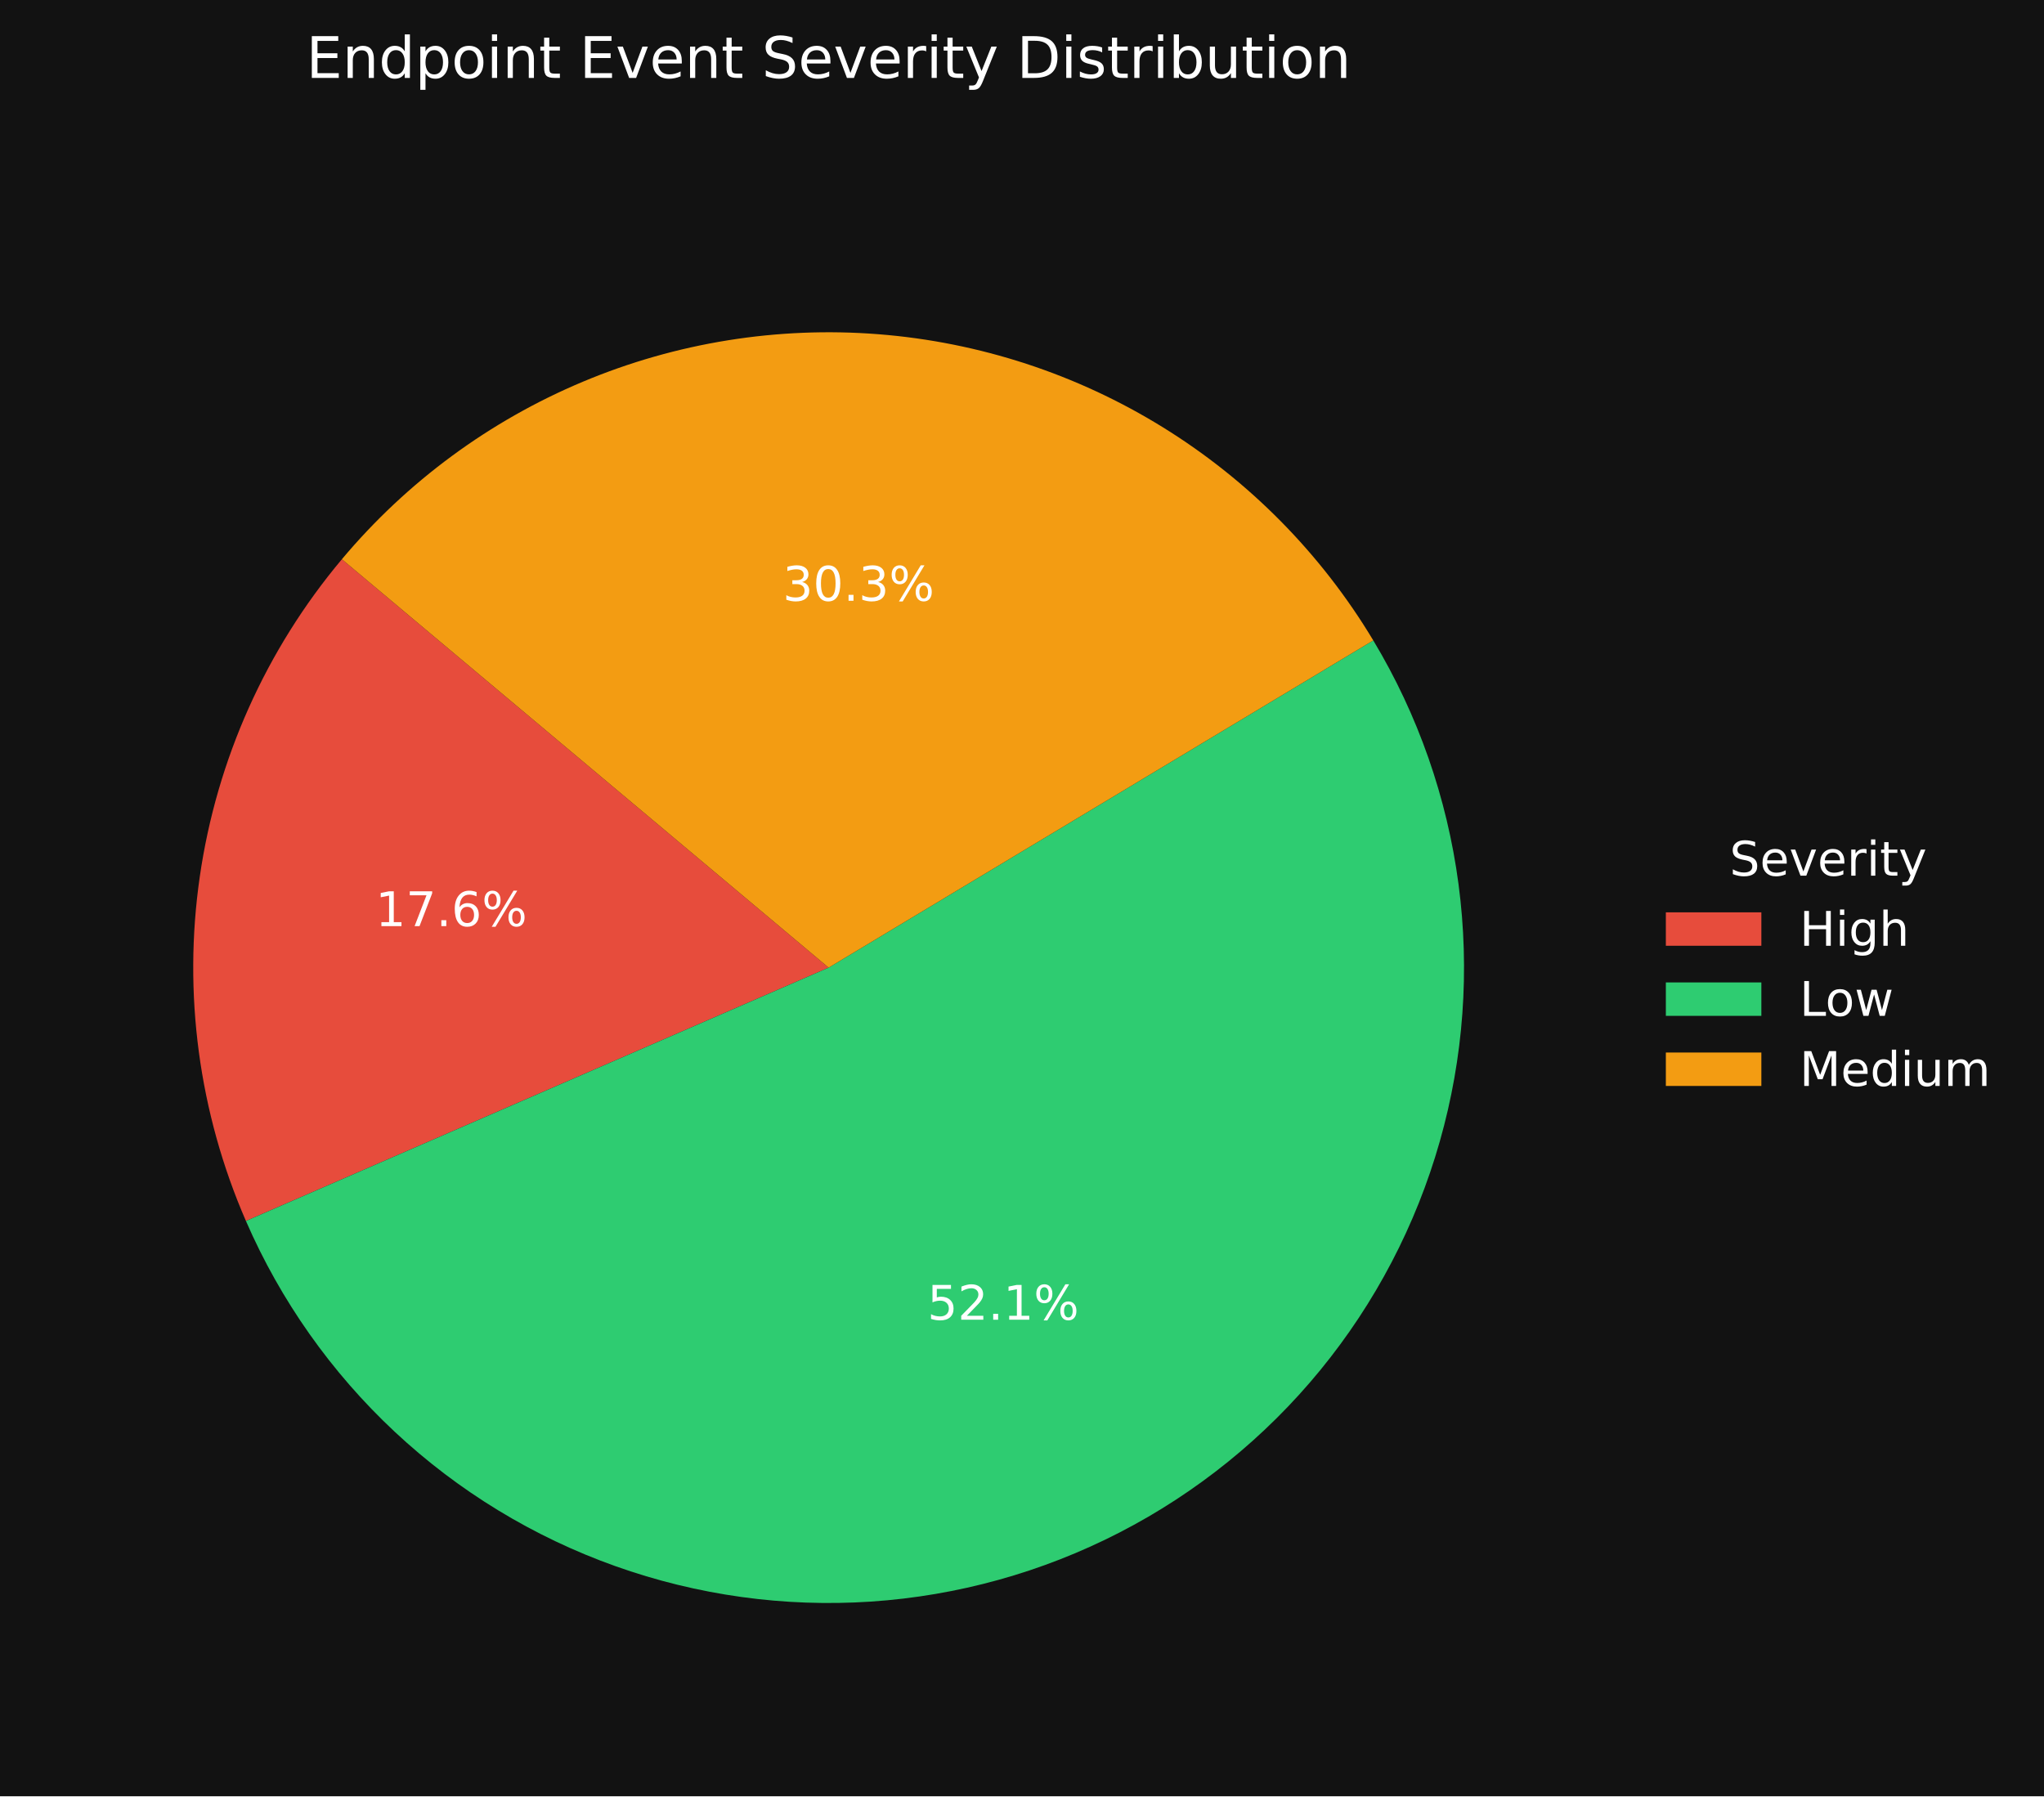
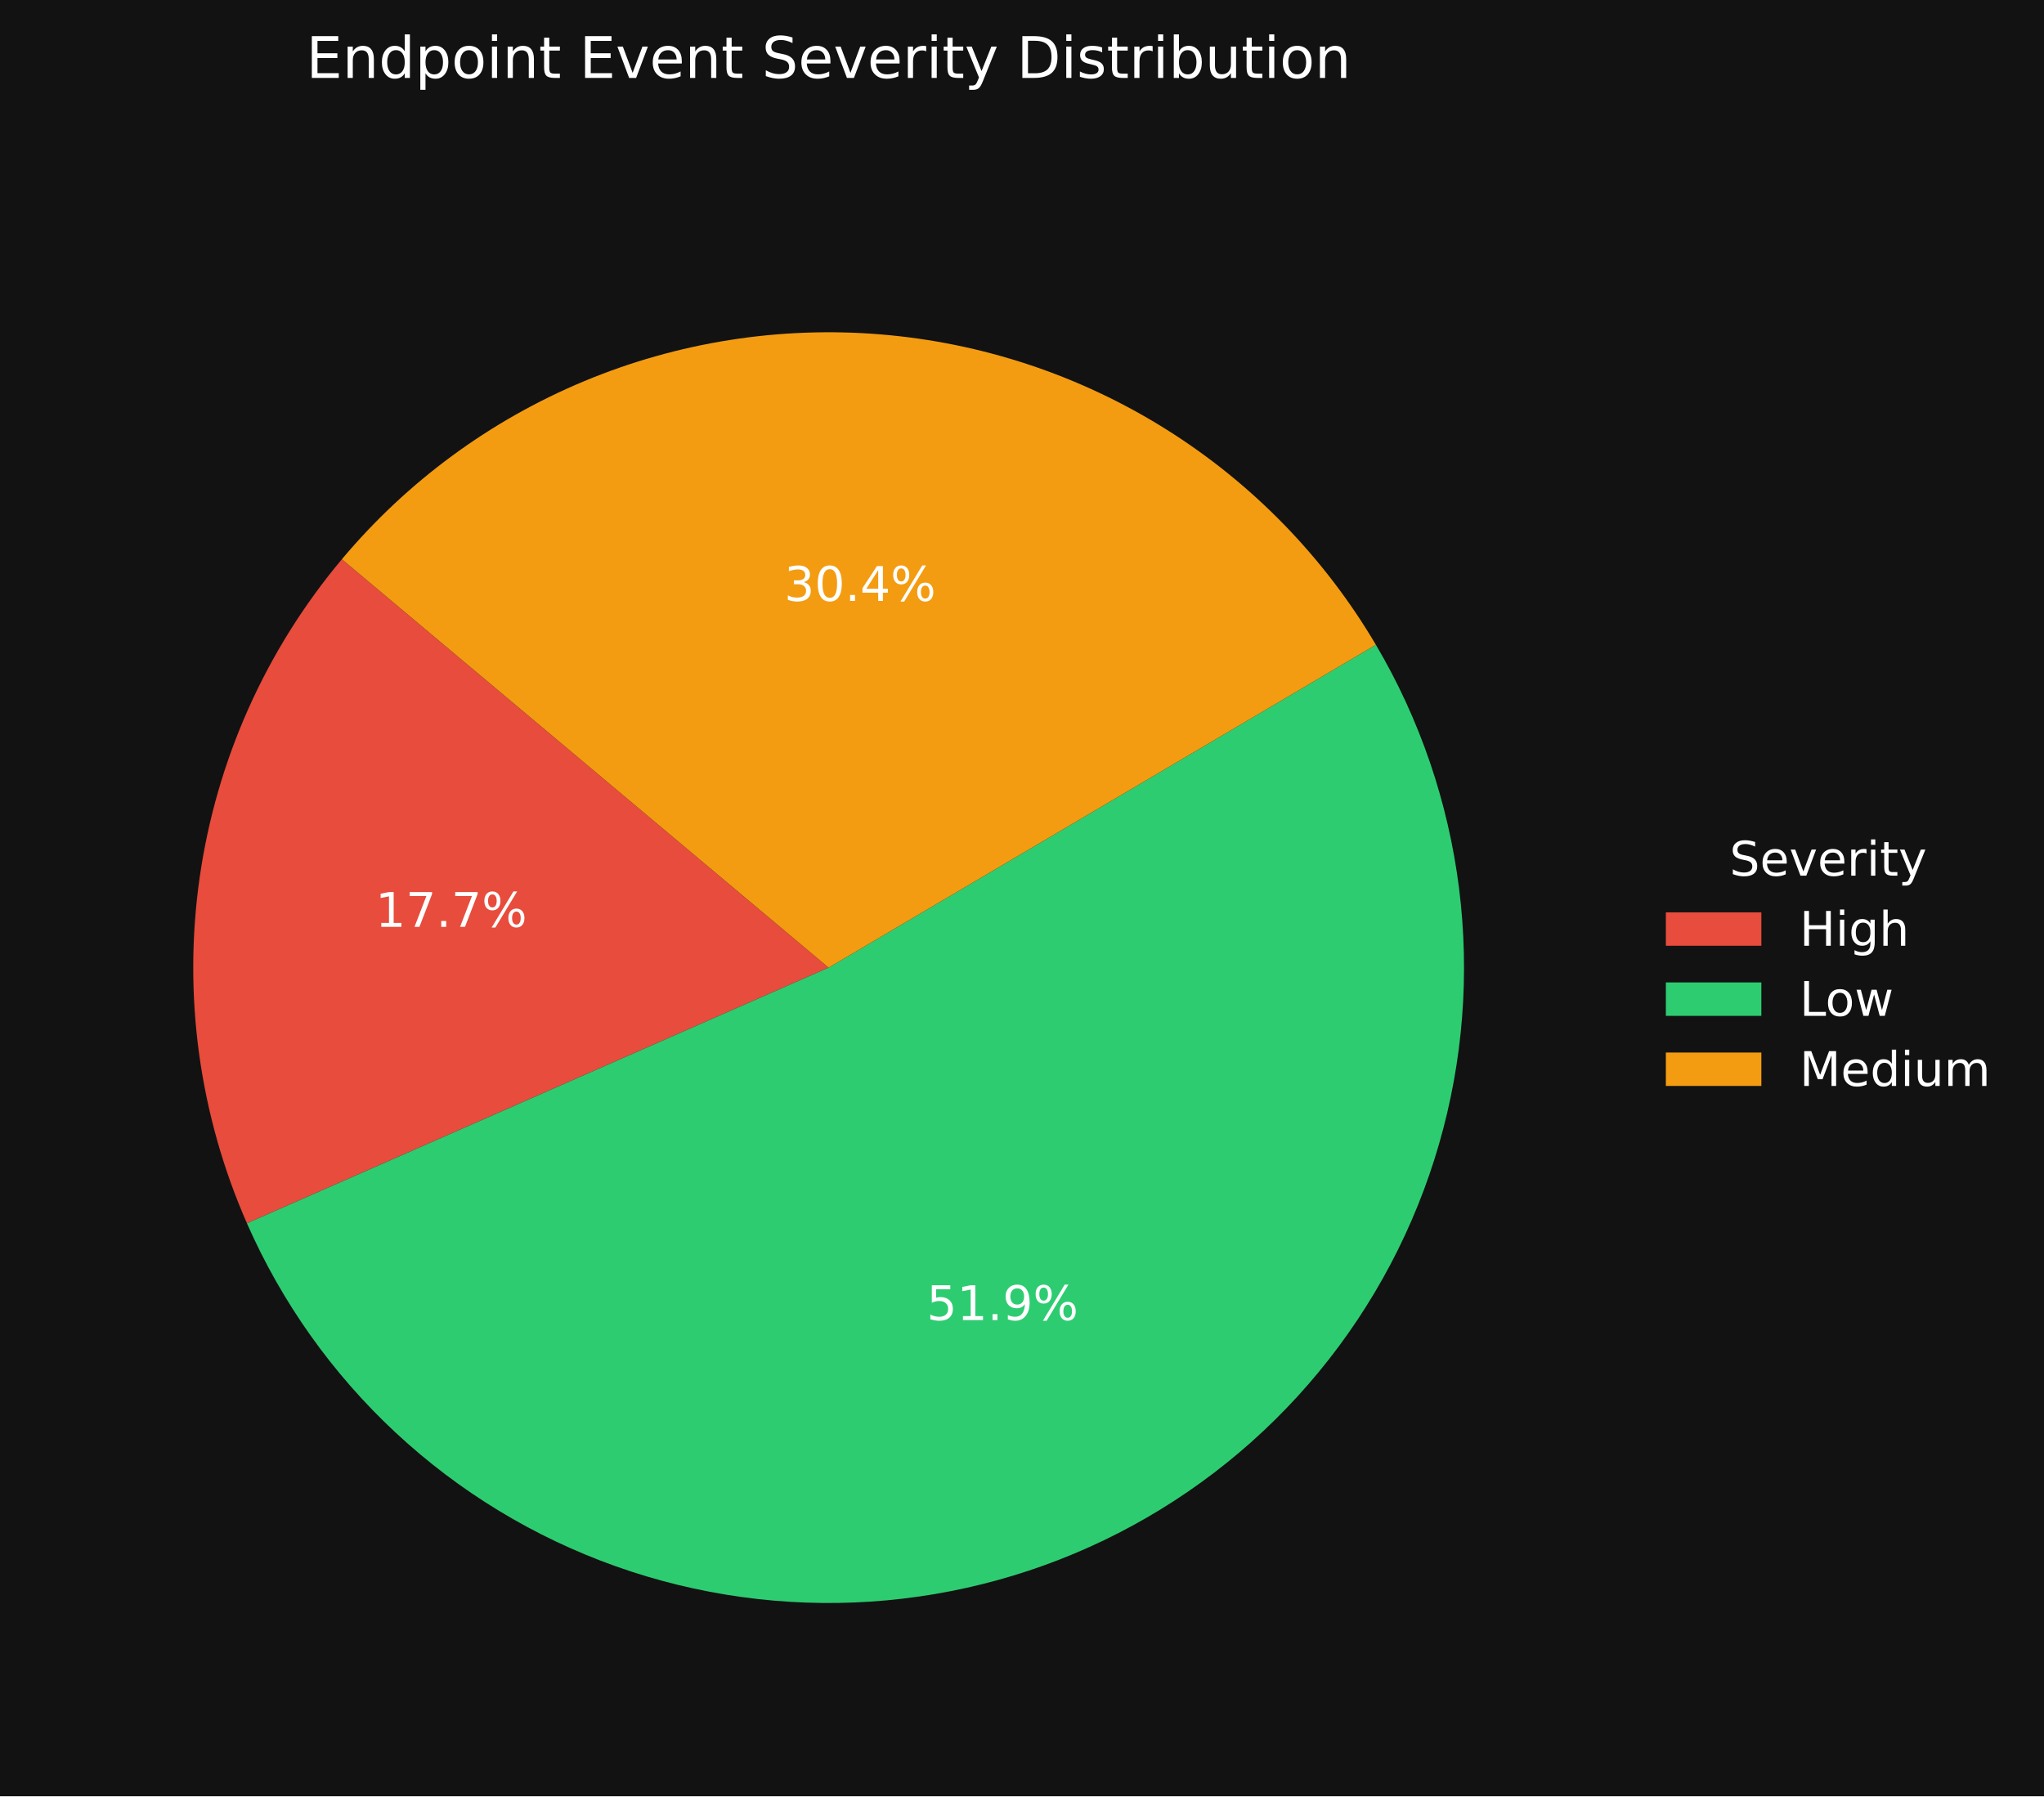
<svg xmlns="http://www.w3.org/2000/svg" xmlns:xlink="http://www.w3.org/1999/xlink" width="428.026pt" height="376.158pt" viewBox="0 0 428.026 376.158" version="1.1">
  <defs>
    <style type="text/css">*{stroke-linejoin: round; stroke-linecap: butt}</style>
  </defs>
  <g id="figure_1">
    <g id="patch_1">
      <path d="M 0 376.158  L 428.026 376.158  L 428.026 -0  L 0 -0  z " style="fill: #121212" />
    </g>
    <g id="axes_1">
      <g id="patch_2">
-         <path d="M 71.593 117.111  C 55.695 136.058 45.39 159.068 41.841 183.546  C 38.292 208.023 41.637 233.012 51.5 255.694  L 173.52 202.638  z " style="fill: #e74c3c" />
+         <path d="M 71.593 117.111  C 55.637 136.128 45.316 159.235 41.803 183.81  C 38.29 208.384 41.724 233.458 51.713 256.183  L 173.52 202.638  z " style="fill: #e74c3c" />
      </g>
      <g id="patch_3">
-         <path d="M 51.5 255.694  C 58.759 272.39 69.369 287.419 82.67 299.85  C 95.971 312.281 111.683 321.85 128.831 327.965  C 145.98 334.08 164.202 336.61 182.367 335.4  C 200.533 334.189 218.258 329.263 234.443 320.927  C 250.628 312.591 264.931 301.022 276.466 286.936  C 288 272.85 296.521 256.546 301.501 239.034  C 306.481 221.523 307.815 203.174 305.419 185.127  C 303.023 167.08 296.948 149.715 287.571 134.109  L 173.52 202.638  z " style="fill: #2ecc71" />
+         <path d="M 51.713 256.183  C 59.013 272.788 69.631 287.726 82.914 300.077  C 96.197 312.429 111.866 321.935 128.957 328.01  C 146.048 334.085 164.202 336.601 182.301 335.404  C 200.399 334.207 218.064 329.322 234.206 321.049  C 250.348 312.776 264.629 301.29 276.169 287.296  C 287.71 273.303 296.268 257.097 301.317 239.675  C 306.366 222.254 307.8 203.982 305.53 185.987  C 303.26 167.991 297.334 150.648 288.117 135.026  L 173.52 202.638  z " style="fill: #2ecc71" />
      </g>
      <g id="patch_4">
-         <path d="M 287.571 134.109  C 276.656 115.943 261.557 100.646 243.536 89.494  C 225.515 78.342 205.087 71.655 183.96 69.992  C 162.832 68.33 141.61 71.738 122.066 79.934  C 102.522 88.129 85.216 100.877 71.593 117.111  L 173.52 202.638  z " style="fill: #f39c12" />
+         <path d="M 288.117 135.026  C 277.302 116.696 262.246 101.225 244.215 89.917  C 226.185 78.609 205.702 71.79 184.491 70.035  C 163.281 68.28 141.956 71.64 122.312 79.831  C 102.668 88.022 85.274 100.808 71.593 117.111  L 173.52 202.638  z " style="fill: #f39c12" />
      </g>
      <g id="matplotlib.axis_1" />
      <g id="matplotlib.axis_2" />
      <g id="text_1">
-         <g style="fill: #ffffff" transform="translate(78.62897 193.942) scale(0.1 -0.1)">
+         <g style="fill: #ffffff" transform="translate(78.60616 194.1004) scale(0.1 -0.1)">
          <defs>
            <path id="DejaVuSans-31" d="M 794 531  L 1825 531  L 1825 4091  L 703 3866  L 703 4441  L 1819 4666  L 2450 4666  L 2450 531  L 3481 531  L 3481 0  L 794 0  L 794 531  z " transform="scale(0.015625)" />
            <path id="DejaVuSans-37" d="M 525 4666  L 3525 4666  L 3525 4397  L 1831 0  L 1172 0  L 2766 4134  L 525 4134  L 525 4666  z " transform="scale(0.015625)" />
            <path id="DejaVuSans-2e" d="M 684 794  L 1344 794  L 1344 0  L 684 0  L 684 794  z " transform="scale(0.015625)" />
-             <path id="DejaVuSans-36" d="M 2113 2584  Q 1688 2584 1439 2293  Q 1191 2003 1191 1497  Q 1191 994 1439 701  Q 1688 409 2113 409  Q 2538 409 2786 701  Q 3034 994 3034 1497  Q 3034 2003 2786 2293  Q 2538 2584 2113 2584  z M 3366 4563  L 3366 3988  Q 3128 4100 2886 4159  Q 2644 4219 2406 4219  Q 1781 4219 1451 3797  Q 1122 3375 1075 2522  Q 1259 2794 1537 2939  Q 1816 3084 2150 3084  Q 2853 3084 3261 2657  Q 3669 2231 3669 1497  Q 3669 778 3244 343  Q 2819 -91 2113 -91  Q 1303 -91 875 529  Q 447 1150 447 2328  Q 447 3434 972 4092  Q 1497 4750 2381 4750  Q 2619 4750 2861 4703  Q 3103 4656 3366 4563  z " transform="scale(0.015625)" />
            <path id="DejaVuSans-25" d="M 4653 2053  Q 4381 2053 4226 1822  Q 4072 1591 4072 1178  Q 4072 772 4226 539  Q 4381 306 4653 306  Q 4919 306 5073 539  Q 5228 772 5228 1178  Q 5228 1588 5073 1820  Q 4919 2053 4653 2053  z M 4653 2450  Q 5147 2450 5437 2106  Q 5728 1763 5728 1178  Q 5728 594 5436 251  Q 5144 -91 4653 -91  Q 4153 -91 3862 251  Q 3572 594 3572 1178  Q 3572 1766 3864 2108  Q 4156 2450 4653 2450  z M 1428 4353  Q 1159 4353 1004 4120  Q 850 3888 850 3481  Q 850 3069 1003 2837  Q 1156 2606 1428 2606  Q 1700 2606 1854 2837  Q 2009 3069 2009 3481  Q 2009 3884 1853 4118  Q 1697 4353 1428 4353  z M 4250 4750  L 4750 4750  L 1831 -91  L 1331 -91  L 4250 4750  z M 1428 4750  Q 1922 4750 2215 4408  Q 2509 4066 2509 3481  Q 2509 2891 2217 2550  Q 1925 2209 1428 2209  Q 931 2209 642 2551  Q 353 2894 353 3481  Q 353 4063 643 4406  Q 934 4750 1428 4750  z " transform="scale(0.015625)" />
          </defs>
          <use xlink:href="#DejaVuSans-31" />
          <use xlink:href="#DejaVuSans-37" transform="translate(63.62305 0)" />
          <use xlink:href="#DejaVuSans-2e" transform="translate(127.2461 0)" />
-           <use xlink:href="#DejaVuSans-36" transform="translate(159.0332 0)" />
+           <use xlink:href="#DejaVuSans-37" transform="translate(159.0332 0)" />
          <use xlink:href="#DejaVuSans-25" transform="translate(222.6562 0)" />
        </g>
      </g>
      <g id="text_2">
-         <g style="fill: #ffffff" transform="translate(194.1901 276.3709) scale(0.1 -0.1)">
+         <g style="fill: #ffffff" transform="translate(194.0478 276.4441) scale(0.1 -0.1)">
          <defs>
            <path id="DejaVuSans-35" d="M 691 4666  L 3169 4666  L 3169 4134  L 1269 4134  L 1269 2991  Q 1406 3038 1543 3061  Q 1681 3084 1819 3084  Q 2600 3084 3056 2656  Q 3513 2228 3513 1497  Q 3513 744 3044 326  Q 2575 -91 1722 -91  Q 1428 -91 1123 -41  Q 819 9 494 109  L 494 744  Q 775 591 1075 516  Q 1375 441 1709 441  Q 2250 441 2565 725  Q 2881 1009 2881 1497  Q 2881 1984 2565 2268  Q 2250 2553 1709 2553  Q 1456 2553 1204 2497  Q 953 2441 691 2322  L 691 4666  z " transform="scale(0.015625)" />
-             <path id="DejaVuSans-32" d="M 1228 531  L 3431 531  L 3431 0  L 469 0  L 469 531  Q 828 903 1448 1529  Q 2069 2156 2228 2338  Q 2531 2678 2651 2914  Q 2772 3150 2772 3378  Q 2772 3750 2511 3984  Q 2250 4219 1831 4219  Q 1534 4219 1204 4116  Q 875 4013 500 3803  L 500 4441  Q 881 4594 1212 4672  Q 1544 4750 1819 4750  Q 2544 4750 2975 4387  Q 3406 4025 3406 3419  Q 3406 3131 3298 2873  Q 3191 2616 2906 2266  Q 2828 2175 2409 1742  Q 1991 1309 1228 531  z " transform="scale(0.015625)" />
+             <path id="DejaVuSans-39" d="M 703 97  L 703 672  Q 941 559 1184 500  Q 1428 441 1663 441  Q 2288 441 2617 861  Q 2947 1281 2994 2138  Q 2813 1869 2534 1725  Q 2256 1581 1919 1581  Q 1219 1581 811 2004  Q 403 2428 403 3163  Q 403 3881 828 4315  Q 1253 4750 1959 4750  Q 2769 4750 3195 4129  Q 3622 3509 3622 2328  Q 3622 1225 3098 567  Q 2575 -91 1691 -91  Q 1453 -91 1209 -44  Q 966 3 703 97  z M 1959 2075  Q 2384 2075 2632 2365  Q 2881 2656 2881 3163  Q 2881 3666 2632 3958  Q 2384 4250 1959 4250  Q 1534 4250 1286 3958  Q 1038 3666 1038 3163  Q 1038 2656 1286 2365  Q 1534 2075 1959 2075  z " transform="scale(0.015625)" />
          </defs>
          <use xlink:href="#DejaVuSans-35" />
-           <use xlink:href="#DejaVuSans-32" transform="translate(63.62305 0)" />
+           <use xlink:href="#DejaVuSans-31" transform="translate(63.62305 0)" />
          <use xlink:href="#DejaVuSans-2e" transform="translate(127.2461 0)" />
-           <use xlink:href="#DejaVuSans-31" transform="translate(159.0332 0)" />
+           <use xlink:href="#DejaVuSans-39" transform="translate(159.0332 0)" />
          <use xlink:href="#DejaVuSans-25" transform="translate(222.6562 0)" />
        </g>
      </g>
      <g id="text_3">
-         <g style="fill: #ffffff" transform="translate(163.9001 125.81) scale(0.1 -0.1)">
+         <g style="fill: #ffffff" transform="translate(164.2191 125.8358) scale(0.1 -0.1)">
          <defs>
            <path id="DejaVuSans-33" d="M 2597 2516  Q 3050 2419 3304 2112  Q 3559 1806 3559 1356  Q 3559 666 3084 287  Q 2609 -91 1734 -91  Q 1441 -91 1130 -33  Q 819 25 488 141  L 488 750  Q 750 597 1062 519  Q 1375 441 1716 441  Q 2309 441 2620 675  Q 2931 909 2931 1356  Q 2931 1769 2642 2001  Q 2353 2234 1838 2234  L 1294 2234  L 1294 2753  L 1863 2753  Q 2328 2753 2575 2939  Q 2822 3125 2822 3475  Q 2822 3834 2567 4026  Q 2313 4219 1838 4219  Q 1578 4219 1281 4162  Q 984 4106 628 3988  L 628 4550  Q 988 4650 1302 4700  Q 1616 4750 1894 4750  Q 2613 4750 3031 4423  Q 3450 4097 3450 3541  Q 3450 3153 3228 2886  Q 3006 2619 2597 2516  z " transform="scale(0.015625)" />
            <path id="DejaVuSans-30" d="M 2034 4250  Q 1547 4250 1301 3770  Q 1056 3291 1056 2328  Q 1056 1369 1301 889  Q 1547 409 2034 409  Q 2525 409 2770 889  Q 3016 1369 3016 2328  Q 3016 3291 2770 3770  Q 2525 4250 2034 4250  z M 2034 4750  Q 2819 4750 3233 4129  Q 3647 3509 3647 2328  Q 3647 1150 3233 529  Q 2819 -91 2034 -91  Q 1250 -91 836 529  Q 422 1150 422 2328  Q 422 3509 836 4129  Q 1250 4750 2034 4750  z " transform="scale(0.015625)" />
+             <path id="DejaVuSans-34" d="M 2419 4116  L 825 1625  L 2419 1625  L 2419 4116  z M 2253 4666  L 3047 4666  L 3047 1625  L 3713 1625  L 3713 1100  L 3047 1100  L 3047 0  L 2419 0  L 2419 1100  L 313 1100  L 313 1709  L 2253 4666  z " transform="scale(0.015625)" />
          </defs>
          <use xlink:href="#DejaVuSans-33" />
          <use xlink:href="#DejaVuSans-30" transform="translate(63.62305 0)" />
          <use xlink:href="#DejaVuSans-2e" transform="translate(127.2461 0)" />
-           <use xlink:href="#DejaVuSans-33" transform="translate(159.0332 0)" />
+           <use xlink:href="#DejaVuSans-34" transform="translate(159.0332 0)" />
          <use xlink:href="#DejaVuSans-25" transform="translate(222.6562 0)" />
        </g>
      </g>
      <g id="text_4">
        <g style="fill: #ffffff" transform="translate(64.12219 16.31812) scale(0.12 -0.12)">
          <defs>
            <path id="DejaVuSans-45" d="M 628 4666  L 3578 4666  L 3578 4134  L 1259 4134  L 1259 2753  L 3481 2753  L 3481 2222  L 1259 2222  L 1259 531  L 3634 531  L 3634 0  L 628 0  L 628 4666  z " transform="scale(0.015625)" />
            <path id="DejaVuSans-6e" d="M 3513 2113  L 3513 0  L 2938 0  L 2938 2094  Q 2938 2591 2744 2837  Q 2550 3084 2163 3084  Q 1697 3084 1428 2787  Q 1159 2491 1159 1978  L 1159 0  L 581 0  L 581 3500  L 1159 3500  L 1159 2956  Q 1366 3272 1645 3428  Q 1925 3584 2291 3584  Q 2894 3584 3203 3211  Q 3513 2838 3513 2113  z " transform="scale(0.015625)" />
            <path id="DejaVuSans-64" d="M 2906 2969  L 2906 4863  L 3481 4863  L 3481 0  L 2906 0  L 2906 525  Q 2725 213 2448 61  Q 2172 -91 1784 -91  Q 1150 -91 751 415  Q 353 922 353 1747  Q 353 2572 751 3078  Q 1150 3584 1784 3584  Q 2172 3584 2448 3432  Q 2725 3281 2906 2969  z M 947 1747  Q 947 1113 1208 752  Q 1469 391 1925 391  Q 2381 391 2643 752  Q 2906 1113 2906 1747  Q 2906 2381 2643 2742  Q 2381 3103 1925 3103  Q 1469 3103 1208 2742  Q 947 2381 947 1747  z " transform="scale(0.015625)" />
            <path id="DejaVuSans-70" d="M 1159 525  L 1159 -1331  L 581 -1331  L 581 3500  L 1159 3500  L 1159 2969  Q 1341 3281 1617 3432  Q 1894 3584 2278 3584  Q 2916 3584 3314 3078  Q 3713 2572 3713 1747  Q 3713 922 3314 415  Q 2916 -91 2278 -91  Q 1894 -91 1617 61  Q 1341 213 1159 525  z M 3116 1747  Q 3116 2381 2855 2742  Q 2594 3103 2138 3103  Q 1681 3103 1420 2742  Q 1159 2381 1159 1747  Q 1159 1113 1420 752  Q 1681 391 2138 391  Q 2594 391 2855 752  Q 3116 1113 3116 1747  z " transform="scale(0.015625)" />
            <path id="DejaVuSans-6f" d="M 1959 3097  Q 1497 3097 1228 2736  Q 959 2375 959 1747  Q 959 1119 1226 758  Q 1494 397 1959 397  Q 2419 397 2687 759  Q 2956 1122 2956 1747  Q 2956 2369 2687 2733  Q 2419 3097 1959 3097  z M 1959 3584  Q 2709 3584 3137 3096  Q 3566 2609 3566 1747  Q 3566 888 3137 398  Q 2709 -91 1959 -91  Q 1206 -91 779 398  Q 353 888 353 1747  Q 353 2609 779 3096  Q 1206 3584 1959 3584  z " transform="scale(0.015625)" />
            <path id="DejaVuSans-69" d="M 603 3500  L 1178 3500  L 1178 0  L 603 0  L 603 3500  z M 603 4863  L 1178 4863  L 1178 4134  L 603 4134  L 603 4863  z " transform="scale(0.015625)" />
            <path id="DejaVuSans-74" d="M 1172 4494  L 1172 3500  L 2356 3500  L 2356 3053  L 1172 3053  L 1172 1153  Q 1172 725 1289 603  Q 1406 481 1766 481  L 2356 481  L 2356 0  L 1766 0  Q 1100 0 847 248  Q 594 497 594 1153  L 594 3053  L 172 3053  L 172 3500  L 594 3500  L 594 4494  L 1172 4494  z " transform="scale(0.015625)" />
            <path id="DejaVuSans-20" transform="scale(0.015625)" />
            <path id="DejaVuSans-76" d="M 191 3500  L 800 3500  L 1894 563  L 2988 3500  L 3597 3500  L 2284 0  L 1503 0  L 191 3500  z " transform="scale(0.015625)" />
            <path id="DejaVuSans-65" d="M 3597 1894  L 3597 1613  L 953 1613  Q 991 1019 1311 708  Q 1631 397 2203 397  Q 2534 397 2845 478  Q 3156 559 3463 722  L 3463 178  Q 3153 47 2828 -22  Q 2503 -91 2169 -91  Q 1331 -91 842 396  Q 353 884 353 1716  Q 353 2575 817 3079  Q 1281 3584 2069 3584  Q 2775 3584 3186 3129  Q 3597 2675 3597 1894  z M 3022 2063  Q 3016 2534 2758 2815  Q 2500 3097 2075 3097  Q 1594 3097 1305 2825  Q 1016 2553 972 2059  L 3022 2063  z " transform="scale(0.015625)" />
            <path id="DejaVuSans-53" d="M 3425 4513  L 3425 3897  Q 3066 4069 2747 4153  Q 2428 4238 2131 4238  Q 1616 4238 1336 4038  Q 1056 3838 1056 3469  Q 1056 3159 1242 3001  Q 1428 2844 1947 2747  L 2328 2669  Q 3034 2534 3370 2195  Q 3706 1856 3706 1288  Q 3706 609 3251 259  Q 2797 -91 1919 -91  Q 1588 -91 1214 -16  Q 841 59 441 206  L 441 856  Q 825 641 1194 531  Q 1563 422 1919 422  Q 2459 422 2753 634  Q 3047 847 3047 1241  Q 3047 1584 2836 1778  Q 2625 1972 2144 2069  L 1759 2144  Q 1053 2284 737 2584  Q 422 2884 422 3419  Q 422 4038 858 4394  Q 1294 4750 2059 4750  Q 2388 4750 2728 4690  Q 3069 4631 3425 4513  z " transform="scale(0.015625)" />
            <path id="DejaVuSans-72" d="M 2631 2963  Q 2534 3019 2420 3045  Q 2306 3072 2169 3072  Q 1681 3072 1420 2755  Q 1159 2438 1159 1844  L 1159 0  L 581 0  L 581 3500  L 1159 3500  L 1159 2956  Q 1341 3275 1631 3429  Q 1922 3584 2338 3584  Q 2397 3584 2469 3576  Q 2541 3569 2628 3553  L 2631 2963  z " transform="scale(0.015625)" />
            <path id="DejaVuSans-79" d="M 2059 -325  Q 1816 -950 1584 -1140  Q 1353 -1331 966 -1331  L 506 -1331  L 506 -850  L 844 -850  Q 1081 -850 1212 -737  Q 1344 -625 1503 -206  L 1606 56  L 191 3500  L 800 3500  L 1894 763  L 2988 3500  L 3597 3500  L 2059 -325  z " transform="scale(0.015625)" />
            <path id="DejaVuSans-44" d="M 1259 4147  L 1259 519  L 2022 519  Q 2988 519 3436 956  Q 3884 1394 3884 2338  Q 3884 3275 3436 3711  Q 2988 4147 2022 4147  L 1259 4147  z M 628 4666  L 1925 4666  Q 3281 4666 3915 4102  Q 4550 3538 4550 2338  Q 4550 1131 3912 565  Q 3275 0 1925 0  L 628 0  L 628 4666  z " transform="scale(0.015625)" />
            <path id="DejaVuSans-73" d="M 2834 3397  L 2834 2853  Q 2591 2978 2328 3040  Q 2066 3103 1784 3103  Q 1356 3103 1142 2972  Q 928 2841 928 2578  Q 928 2378 1081 2264  Q 1234 2150 1697 2047  L 1894 2003  Q 2506 1872 2764 1633  Q 3022 1394 3022 966  Q 3022 478 2636 193  Q 2250 -91 1575 -91  Q 1294 -91 989 -36  Q 684 19 347 128  L 347 722  Q 666 556 975 473  Q 1284 391 1588 391  Q 1994 391 2212 530  Q 2431 669 2431 922  Q 2431 1156 2273 1281  Q 2116 1406 1581 1522  L 1381 1569  Q 847 1681 609 1914  Q 372 2147 372 2553  Q 372 3047 722 3315  Q 1072 3584 1716 3584  Q 2034 3584 2315 3537  Q 2597 3491 2834 3397  z " transform="scale(0.015625)" />
            <path id="DejaVuSans-62" d="M 3116 1747  Q 3116 2381 2855 2742  Q 2594 3103 2138 3103  Q 1681 3103 1420 2742  Q 1159 2381 1159 1747  Q 1159 1113 1420 752  Q 1681 391 2138 391  Q 2594 391 2855 752  Q 3116 1113 3116 1747  z M 1159 2969  Q 1341 3281 1617 3432  Q 1894 3584 2278 3584  Q 2916 3584 3314 3078  Q 3713 2572 3713 1747  Q 3713 922 3314 415  Q 2916 -91 2278 -91  Q 1894 -91 1617 61  Q 1341 213 1159 525  L 1159 0  L 581 0  L 581 4863  L 1159 4863  L 1159 2969  z " transform="scale(0.015625)" />
            <path id="DejaVuSans-75" d="M 544 1381  L 544 3500  L 1119 3500  L 1119 1403  Q 1119 906 1312 657  Q 1506 409 1894 409  Q 2359 409 2629 706  Q 2900 1003 2900 1516  L 2900 3500  L 3475 3500  L 3475 0  L 2900 0  L 2900 538  Q 2691 219 2414 64  Q 2138 -91 1772 -91  Q 1169 -91 856 284  Q 544 659 544 1381  z M 1991 3584  L 1991 3584  z " transform="scale(0.015625)" />
          </defs>
          <use xlink:href="#DejaVuSans-45" />
          <use xlink:href="#DejaVuSans-6e" transform="translate(63.18359 0)" />
          <use xlink:href="#DejaVuSans-64" transform="translate(126.5625 0)" />
          <use xlink:href="#DejaVuSans-70" transform="translate(190.0391 0)" />
          <use xlink:href="#DejaVuSans-6f" transform="translate(253.5156 0)" />
          <use xlink:href="#DejaVuSans-69" transform="translate(314.6973 0)" />
          <use xlink:href="#DejaVuSans-6e" transform="translate(342.4805 0)" />
          <use xlink:href="#DejaVuSans-74" transform="translate(405.8594 0)" />
          <use xlink:href="#DejaVuSans-20" transform="translate(445.0684 0)" />
          <use xlink:href="#DejaVuSans-45" transform="translate(476.8555 0)" />
          <use xlink:href="#DejaVuSans-76" transform="translate(540.0391 0)" />
          <use xlink:href="#DejaVuSans-65" transform="translate(599.2188 0)" />
          <use xlink:href="#DejaVuSans-6e" transform="translate(660.7422 0)" />
          <use xlink:href="#DejaVuSans-74" transform="translate(724.1211 0)" />
          <use xlink:href="#DejaVuSans-20" transform="translate(763.3301 0)" />
          <use xlink:href="#DejaVuSans-53" transform="translate(795.1172 0)" />
          <use xlink:href="#DejaVuSans-65" transform="translate(858.5938 0)" />
          <use xlink:href="#DejaVuSans-76" transform="translate(920.1172 0)" />
          <use xlink:href="#DejaVuSans-65" transform="translate(979.2969 0)" />
          <use xlink:href="#DejaVuSans-72" transform="translate(1040.82 0)" />
          <use xlink:href="#DejaVuSans-69" transform="translate(1081.934 0)" />
          <use xlink:href="#DejaVuSans-74" transform="translate(1109.717 0)" />
          <use xlink:href="#DejaVuSans-79" transform="translate(1148.926 0)" />
          <use xlink:href="#DejaVuSans-20" transform="translate(1208.105 0)" />
          <use xlink:href="#DejaVuSans-44" transform="translate(1239.893 0)" />
          <use xlink:href="#DejaVuSans-69" transform="translate(1316.895 0)" />
          <use xlink:href="#DejaVuSans-73" transform="translate(1344.678 0)" />
          <use xlink:href="#DejaVuSans-74" transform="translate(1396.777 0)" />
          <use xlink:href="#DejaVuSans-72" transform="translate(1435.986 0)" />
          <use xlink:href="#DejaVuSans-69" transform="translate(1477.1 0)" />
          <use xlink:href="#DejaVuSans-62" transform="translate(1504.883 0)" />
          <use xlink:href="#DejaVuSans-75" transform="translate(1568.359 0)" />
          <use xlink:href="#DejaVuSans-74" transform="translate(1631.738 0)" />
          <use xlink:href="#DejaVuSans-69" transform="translate(1670.947 0)" />
          <use xlink:href="#DejaVuSans-6f" transform="translate(1698.73 0)" />
          <use xlink:href="#DejaVuSans-6e" transform="translate(1759.912 0)" />
        </g>
      </g>
      <g id="legend_1">
        <g id="text_5">
          <g style="fill: #ffffff" transform="translate(362.1822 183.3803) scale(0.1 -0.1)">
            <use xlink:href="#DejaVuSans-53" />
            <use xlink:href="#DejaVuSans-65" transform="translate(63.47656 0)" />
            <use xlink:href="#DejaVuSans-76" transform="translate(125 0)" />
            <use xlink:href="#DejaVuSans-65" transform="translate(184.1797 0)" />
            <use xlink:href="#DejaVuSans-72" transform="translate(245.7031 0)" />
            <use xlink:href="#DejaVuSans-69" transform="translate(286.8164 0)" />
            <use xlink:href="#DejaVuSans-74" transform="translate(314.5996 0)" />
            <use xlink:href="#DejaVuSans-79" transform="translate(353.8086 0)" />
          </g>
        </g>
        <g id="patch_5">
          <path d="M 348.84 198.058  L 368.84 198.058  L 368.84 191.058  L 348.84 191.058  z " style="fill: #e74c3c" />
        </g>
        <g id="text_6">
          <g style="fill: #ffffff" transform="translate(376.84 198.0584) scale(0.1 -0.1)">
            <defs>
              <path id="DejaVuSans-48" d="M 628 4666  L 1259 4666  L 1259 2753  L 3553 2753  L 3553 4666  L 4184 4666  L 4184 0  L 3553 0  L 3553 2222  L 1259 2222  L 1259 0  L 628 0  L 628 4666  z " transform="scale(0.015625)" />
              <path id="DejaVuSans-67" d="M 2906 1791  Q 2906 2416 2648 2759  Q 2391 3103 1925 3103  Q 1463 3103 1205 2759  Q 947 2416 947 1791  Q 947 1169 1205 825  Q 1463 481 1925 481  Q 2391 481 2648 825  Q 2906 1169 2906 1791  z M 3481 434  Q 3481 -459 3084 -895  Q 2688 -1331 1869 -1331  Q 1566 -1331 1297 -1286  Q 1028 -1241 775 -1147  L 775 -588  Q 1028 -725 1275 -790  Q 1522 -856 1778 -856  Q 2344 -856 2625 -561  Q 2906 -266 2906 331  L 2906 616  Q 2728 306 2450 153  Q 2172 0 1784 0  Q 1141 0 747 490  Q 353 981 353 1791  Q 353 2603 747 3093  Q 1141 3584 1784 3584  Q 2172 3584 2450 3431  Q 2728 3278 2906 2969  L 2906 3500  L 3481 3500  L 3481 434  z " transform="scale(0.015625)" />
              <path id="DejaVuSans-68" d="M 3513 2113  L 3513 0  L 2938 0  L 2938 2094  Q 2938 2591 2744 2837  Q 2550 3084 2163 3084  Q 1697 3084 1428 2787  Q 1159 2491 1159 1978  L 1159 0  L 581 0  L 581 4863  L 1159 4863  L 1159 2956  Q 1366 3272 1645 3428  Q 1925 3584 2291 3584  Q 2894 3584 3203 3211  Q 3513 2838 3513 2113  z " transform="scale(0.015625)" />
            </defs>
            <use xlink:href="#DejaVuSans-48" />
            <use xlink:href="#DejaVuSans-69" transform="translate(75.19531 0)" />
            <use xlink:href="#DejaVuSans-67" transform="translate(102.9785 0)" />
            <use xlink:href="#DejaVuSans-68" transform="translate(166.4551 0)" />
          </g>
        </g>
        <g id="patch_6">
          <path d="M 348.84 212.737  L 368.84 212.737  L 368.84 205.737  L 348.84 205.737  z " style="fill: #2ecc71" />
        </g>
        <g id="text_7">
          <g style="fill: #ffffff" transform="translate(376.84 212.7366) scale(0.1 -0.1)">
            <defs>
              <path id="DejaVuSans-4c" d="M 628 4666  L 1259 4666  L 1259 531  L 3531 531  L 3531 0  L 628 0  L 628 4666  z " transform="scale(0.015625)" />
              <path id="DejaVuSans-77" d="M 269 3500  L 844 3500  L 1563 769  L 2278 3500  L 2956 3500  L 3675 769  L 4391 3500  L 4966 3500  L 4050 0  L 3372 0  L 2619 2869  L 1863 0  L 1184 0  L 269 3500  z " transform="scale(0.015625)" />
            </defs>
            <use xlink:href="#DejaVuSans-4c" />
            <use xlink:href="#DejaVuSans-6f" transform="translate(53.96289 0)" />
            <use xlink:href="#DejaVuSans-77" transform="translate(115.1445 0)" />
          </g>
        </g>
        <g id="patch_7">
          <path d="M 348.84 227.415  L 368.84 227.415  L 368.84 220.415  L 348.84 220.415  z " style="fill: #f39c12" />
        </g>
        <g id="text_8">
          <g style="fill: #ffffff" transform="translate(376.84 227.4147) scale(0.1 -0.1)">
            <defs>
              <path id="DejaVuSans-4d" d="M 628 4666  L 1569 4666  L 2759 1491  L 3956 4666  L 4897 4666  L 4897 0  L 4281 0  L 4281 4097  L 3078 897  L 2444 897  L 1241 4097  L 1241 0  L 628 0  L 628 4666  z " transform="scale(0.015625)" />
              <path id="DejaVuSans-6d" d="M 3328 2828  Q 3544 3216 3844 3400  Q 4144 3584 4550 3584  Q 5097 3584 5394 3201  Q 5691 2819 5691 2113  L 5691 0  L 5113 0  L 5113 2094  Q 5113 2597 4934 2840  Q 4756 3084 4391 3084  Q 3944 3084 3684 2787  Q 3425 2491 3425 1978  L 3425 0  L 2847 0  L 2847 2094  Q 2847 2600 2669 2842  Q 2491 3084 2119 3084  Q 1678 3084 1418 2786  Q 1159 2488 1159 1978  L 1159 0  L 581 0  L 581 3500  L 1159 3500  L 1159 2956  Q 1356 3278 1631 3431  Q 1906 3584 2284 3584  Q 2666 3584 2933 3390  Q 3200 3197 3328 2828  z " transform="scale(0.015625)" />
            </defs>
            <use xlink:href="#DejaVuSans-4d" />
            <use xlink:href="#DejaVuSans-65" transform="translate(86.2793 0)" />
            <use xlink:href="#DejaVuSans-64" transform="translate(147.8027 0)" />
            <use xlink:href="#DejaVuSans-69" transform="translate(211.2793 0)" />
            <use xlink:href="#DejaVuSans-75" transform="translate(239.0625 0)" />
            <use xlink:href="#DejaVuSans-6d" transform="translate(302.4414 0)" />
          </g>
        </g>
      </g>
    </g>
  </g>
</svg>
